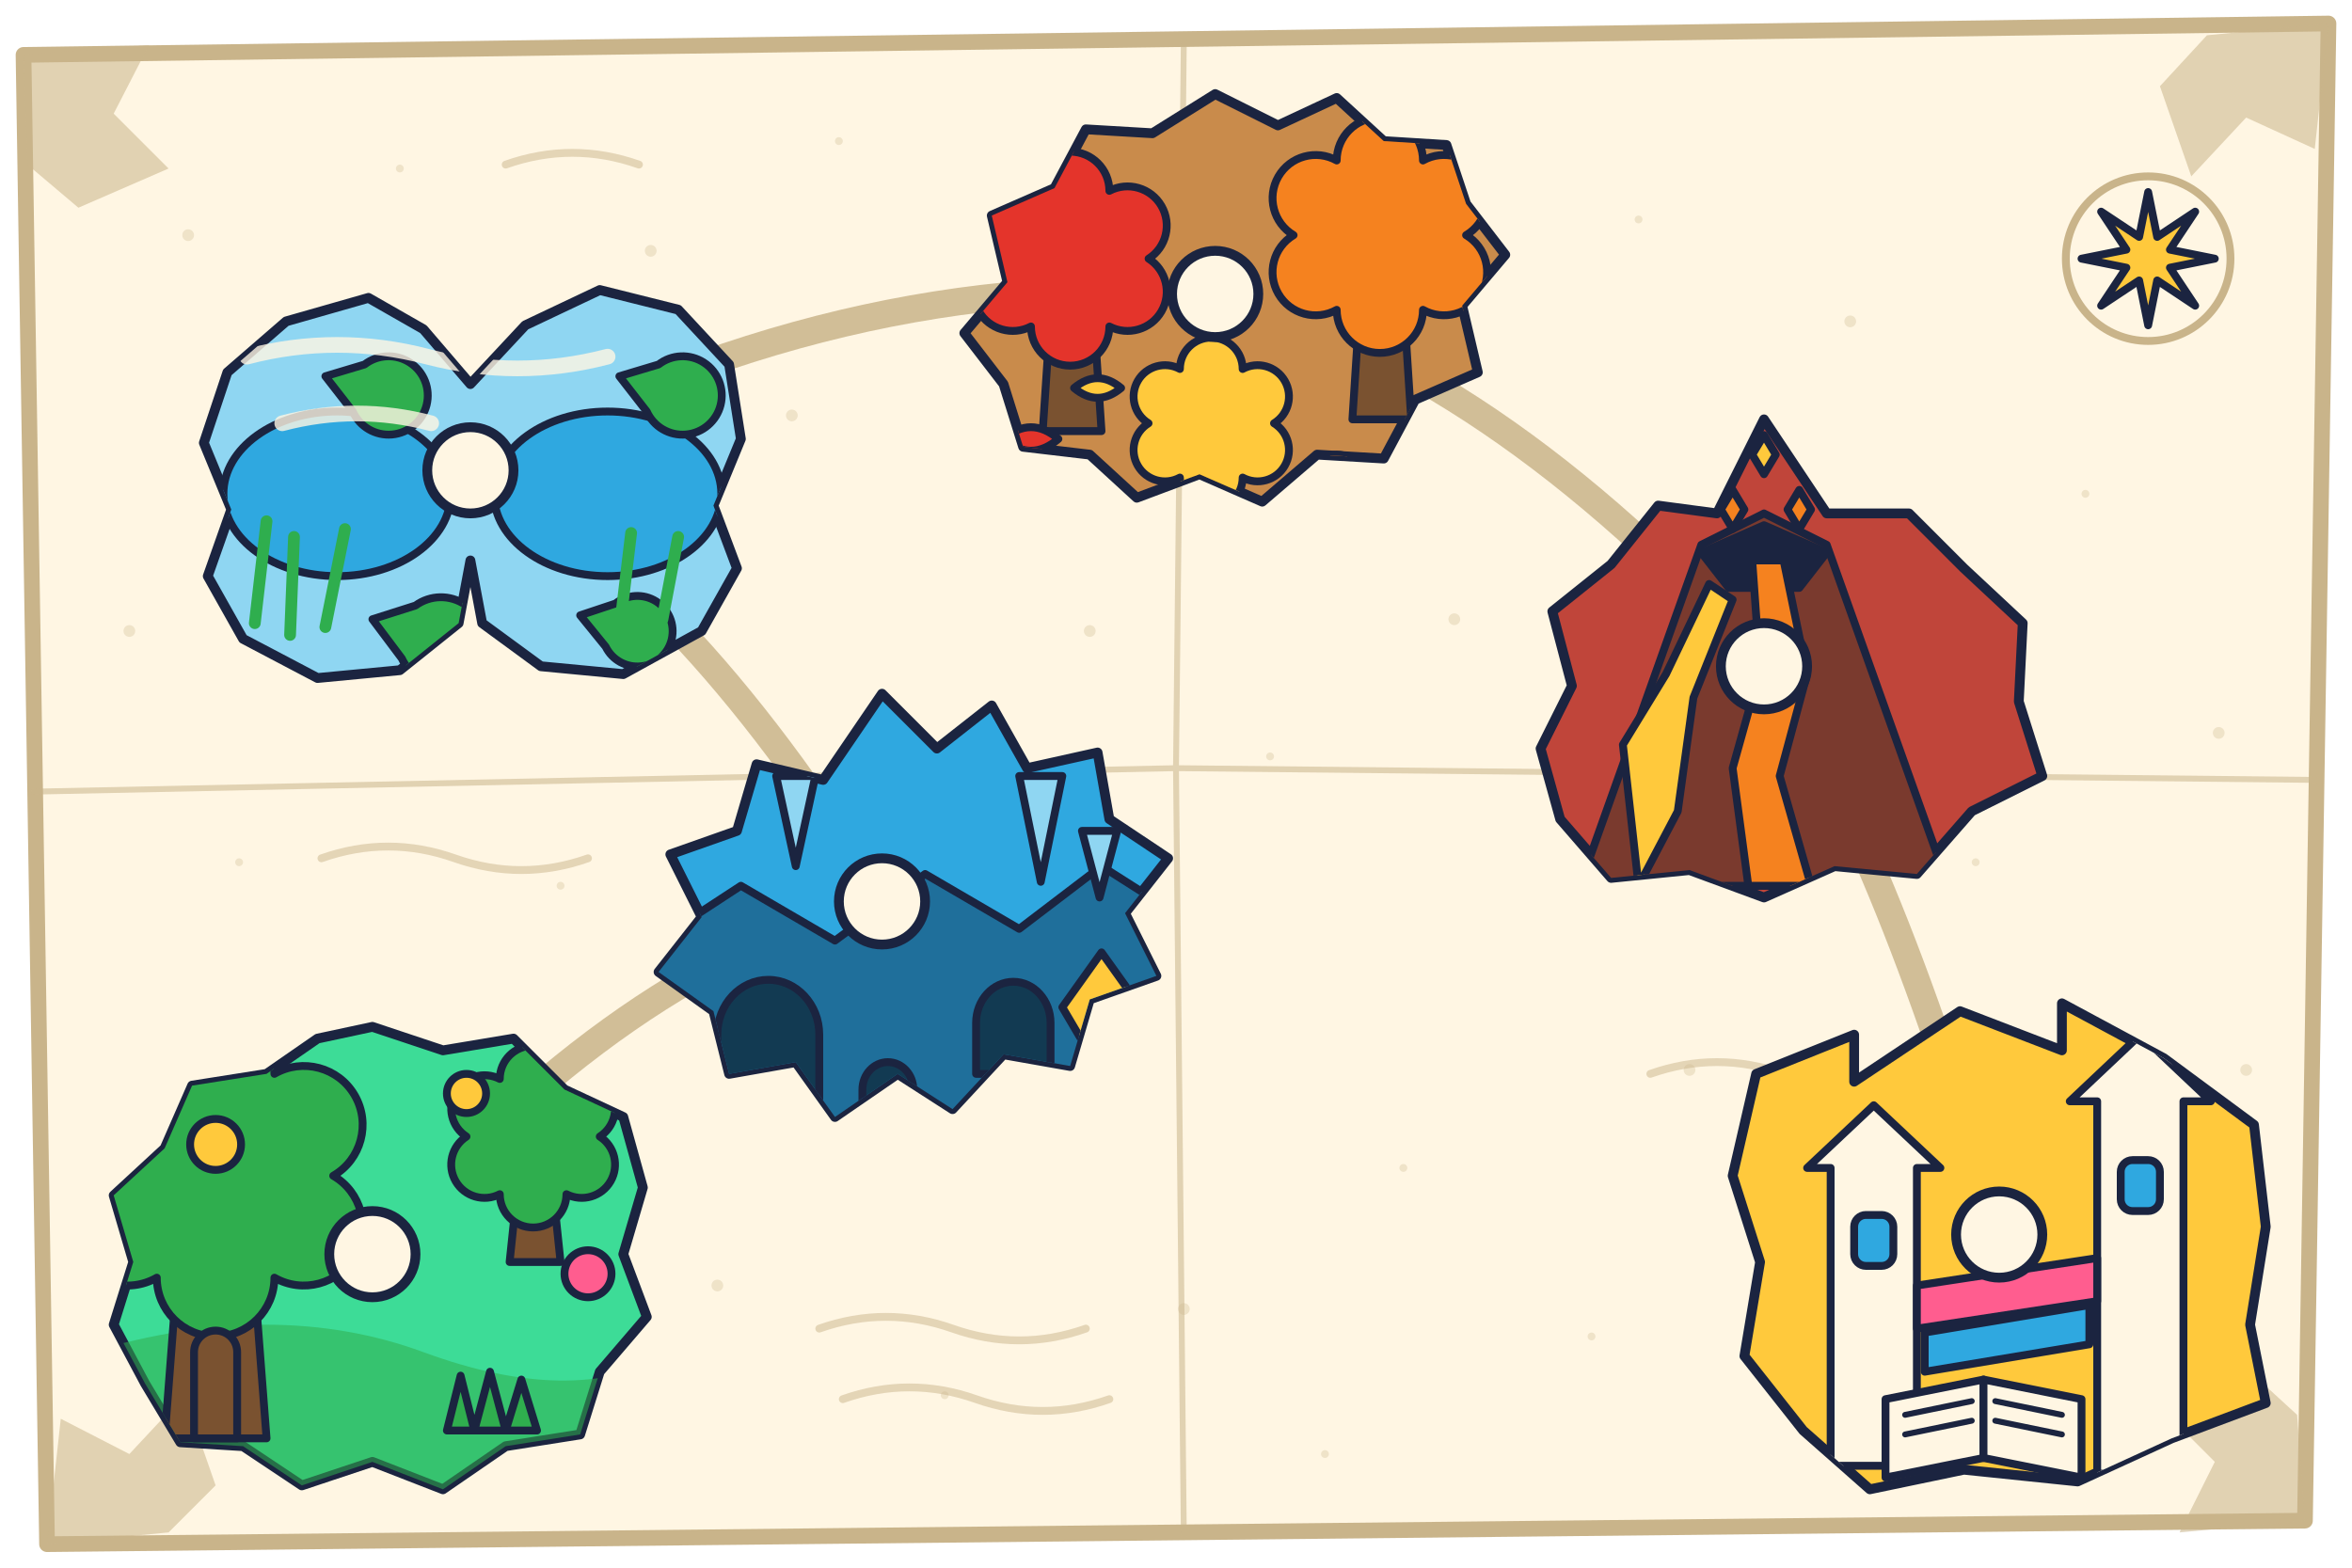
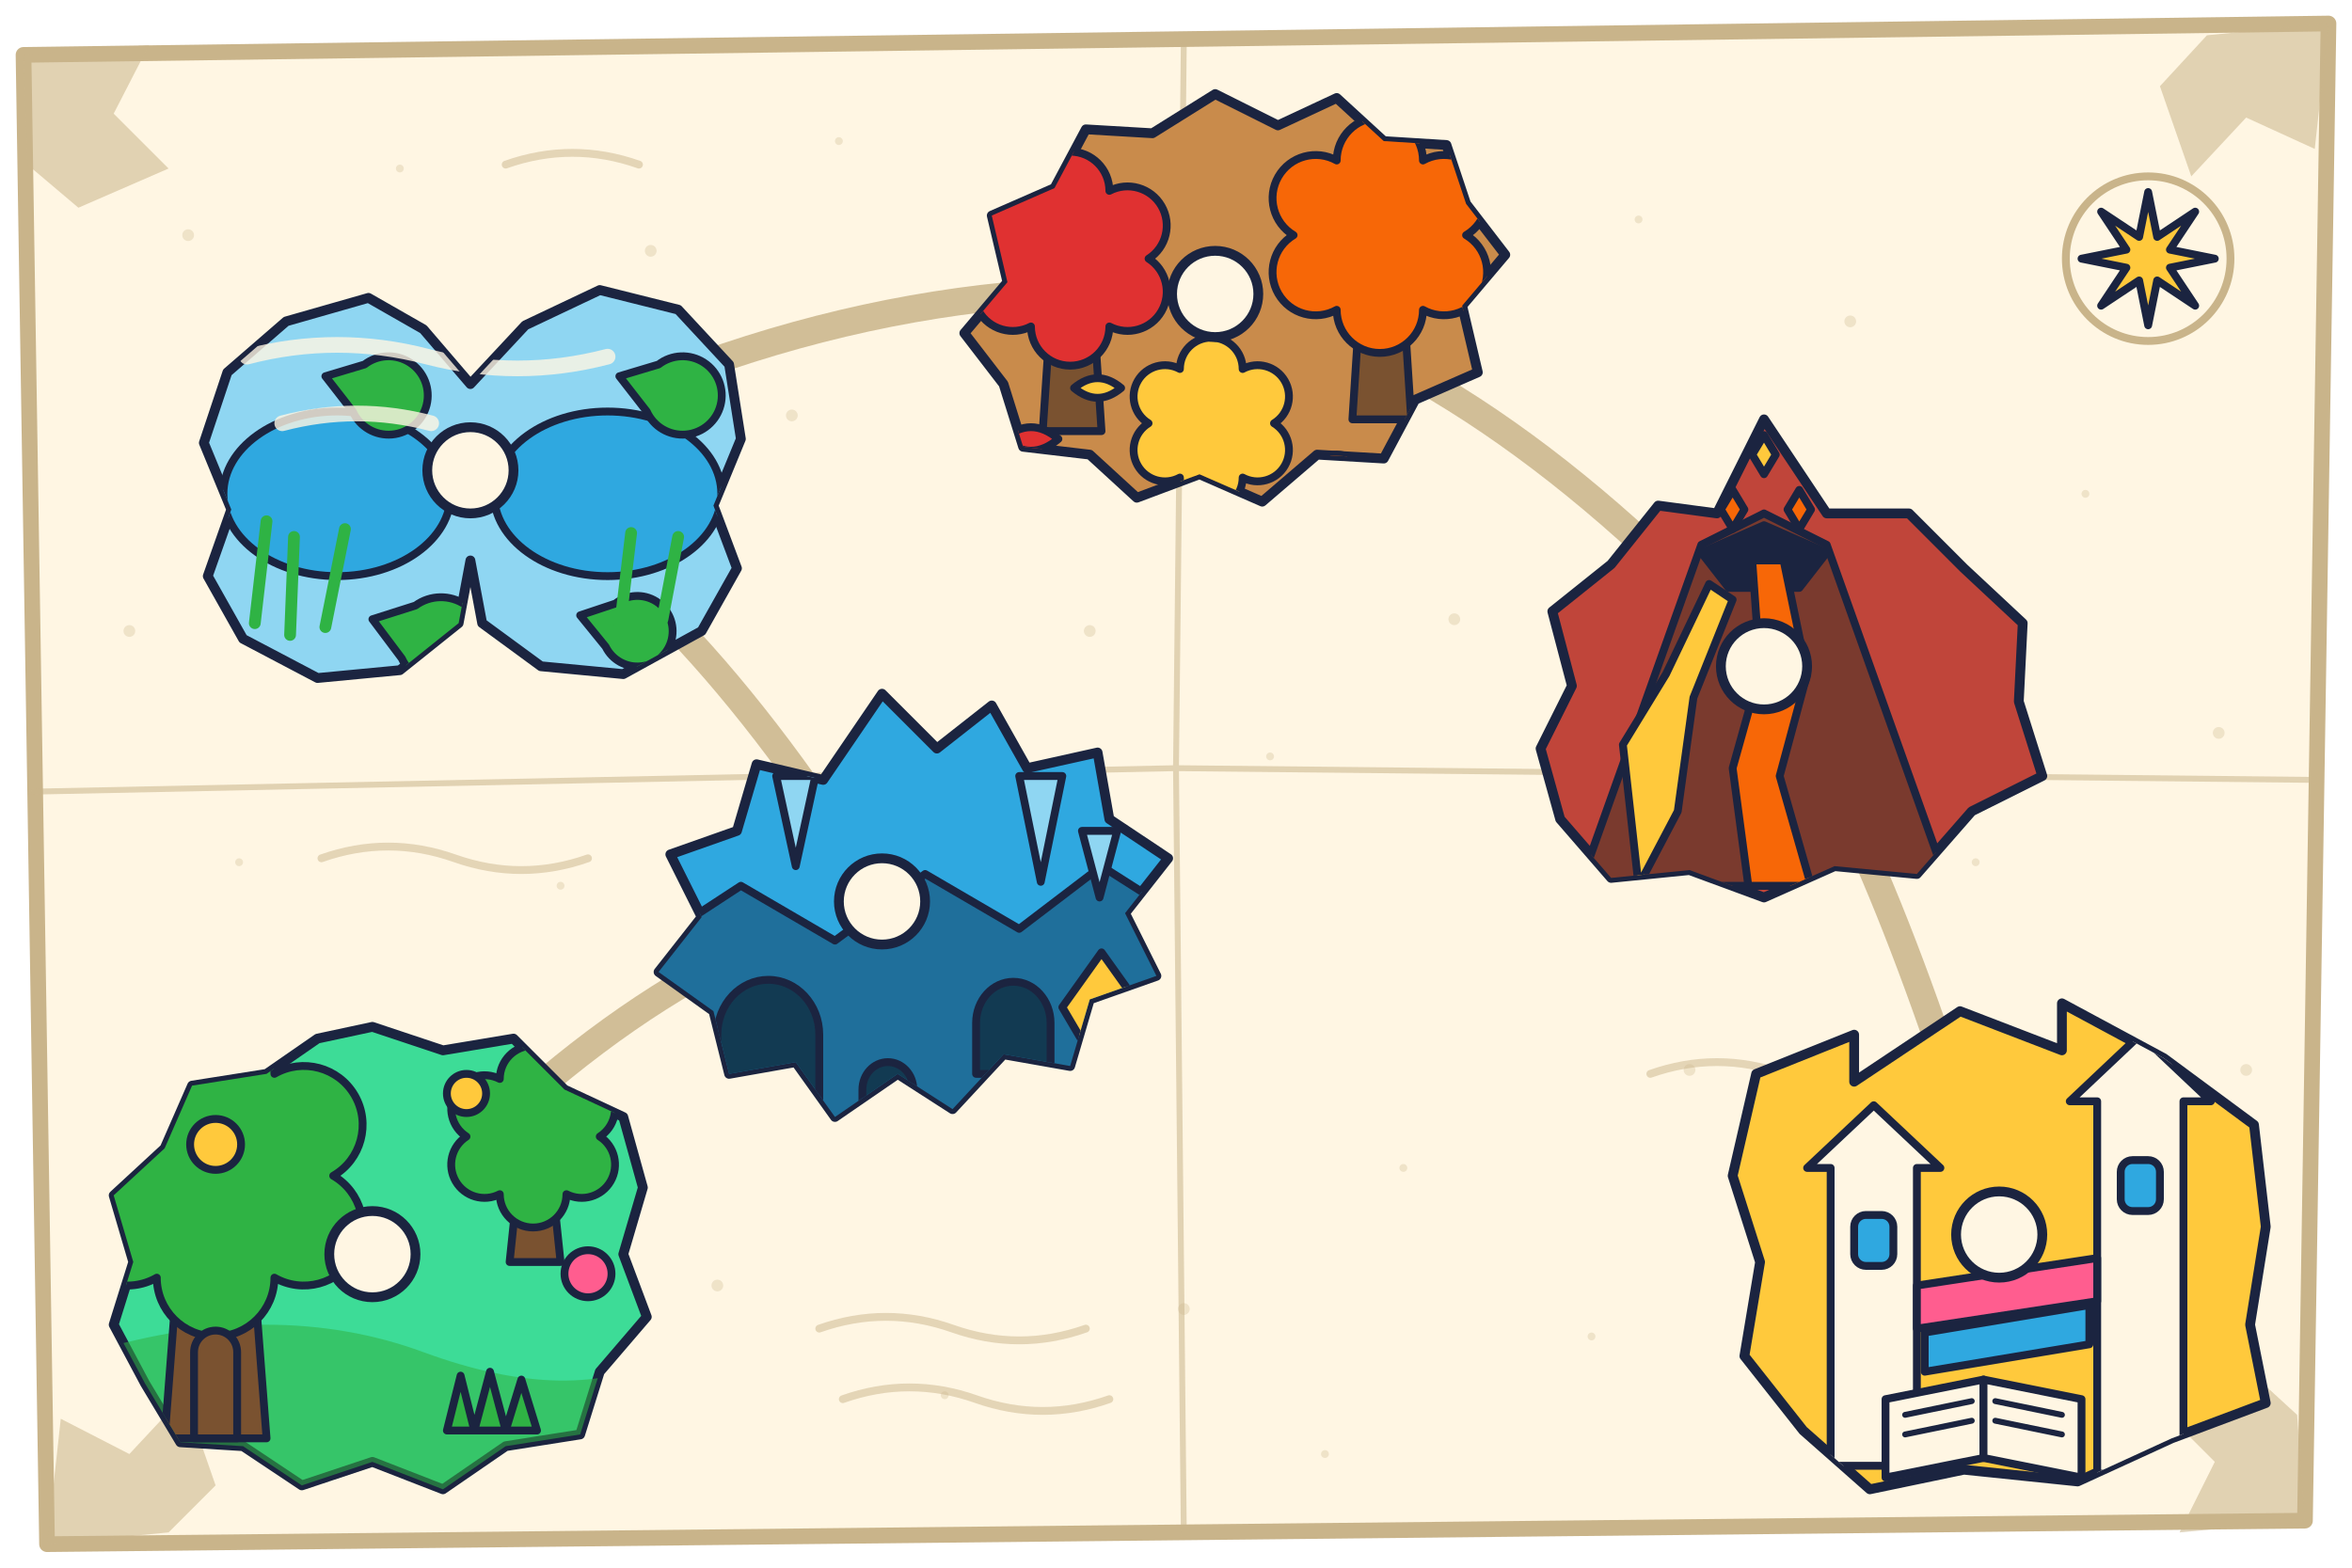
<svg xmlns="http://www.w3.org/2000/svg" viewBox="0 0 1200 800" width="1200" height="800" role="img" aria-label="La carte du monde">
  <defs>
    <clipPath id="clip-clairiere">
      <use href="#clairiere" />
    </clipPath>
    <clipPath id="clip-galeries">
      <use href="#galeries" />
    </clipPath>
    <clipPath id="clip-marais-jumeau">
      <use href="#marais-jumeau" />
    </clipPath>
    <clipPath id="clip-foret-muette">
      <use href="#foret-muette" />
    </clipPath>
    <clipPath id="clip-volcan">
      <use href="#volcan" />
    </clipPath>
    <clipPath id="clip-cite-des-histoires">
      <use href="#cite-des-histoires" />
    </clipPath>
  </defs>
  <g id="calque-parchemin">
    <path id="parchemin" d="M12,28 L1188,12 L1176,776 L24,788 Z" fill="#FFF6E3" stroke="#C9B48A" stroke-width="8" stroke-linejoin="round" />
    <g id="calque-grain" fill="#C9B48A" opacity="0.30">
      <circle id="grain-01" cx="96" cy="120" r="3" />
      <circle id="grain-02" cx="204" cy="86" r="2" />
      <circle id="grain-03" cx="332" cy="128" r="3" />
      <circle id="grain-04" cx="428" cy="72" r="2" />
      <circle id="grain-05" cx="556" cy="322" r="3" />
      <circle id="grain-06" cx="648" cy="386" r="2" />
      <circle id="grain-07" cx="742" cy="316" r="3" />
      <circle id="grain-08" cx="836" cy="112" r="2" />
      <circle id="grain-09" cx="944" cy="164" r="3" />
      <circle id="grain-10" cx="1064" cy="252" r="2" />
      <circle id="grain-11" cx="1132" cy="374" r="3" />
      <circle id="grain-12" cx="1008" cy="440" r="2" />
      <circle id="grain-13" cx="862" cy="546" r="3" />
      <circle id="grain-14" cx="716" cy="596" r="2" />
      <circle id="grain-15" cx="604" cy="668" r="3" />
      <circle id="grain-16" cx="482" cy="712" r="2" />
      <circle id="grain-17" cx="366" cy="656" r="3" />
      <circle id="grain-18" cx="122" cy="440" r="2" />
      <circle id="grain-19" cx="66" cy="322" r="3" />
      <circle id="grain-20" cx="286" cy="452" r="2" />
      <circle id="grain-21" cx="404" cy="212" r="3" />
      <circle id="grain-22" cx="812" cy="682" r="2" />
      <circle id="grain-23" cx="1146" cy="546" r="3" />
      <circle id="grain-24" cx="676" cy="742" r="2" />
    </g>
    <g id="calque-plis" fill="none" stroke="#C9B48A" stroke-width="3" opacity="0.55">
      <path id="pli-vertical" d="M604,20 L600,392 L604,784" />
      <path id="pli-horizontal" d="M16,404 L600,392 L1182,398" />
    </g>
    <g id="calque-brulures" fill="#C9B48A" opacity="0.55">
      <path id="brulure-coin-1" d="M12,28 L76,23 L58,58 L86,86 L40,106 L14,84 Z" />
      <path id="brulure-coin-2" d="M1188,12 L1181,76 L1146,60 L1118,90 L1102,44 L1126,18 Z" />
      <path id="brulure-coin-3" d="M1176,776 L1112,782 L1130,746 L1102,718 L1148,700 L1172,722 Z" />
      <path id="brulure-coin-4" d="M24,788 L31,724 L66,742 L94,712 L110,758 L86,782 Z" />
    </g>
    <g id="calque-rose-des-vents">
      <circle id="rose-des-vents-cercle" cx="1096" cy="132" r="42" fill="#FFF6E3" stroke="#C9B48A" stroke-width="4" />
      <path id="rose-des-vents-etoile" d="M1130,132 L1107.1,136.6 L1120,156 L1100.6,143.1 L1096,166 L1091.4,143.1 L1072,156 L1084.9,136.6 L1062,132 L1084.9,127.4 L1072,108 L1091.4,120.9 L1096,98 L1100.6,120.9 L1120,108 L1107.1,127.4 Z" fill="#FFC93C" stroke="#1B2440" stroke-width="4" stroke-linejoin="round" />
    </g>
    <g id="calque-hachures" fill="none" stroke="#C9B48A" stroke-width="4" stroke-linecap="round" opacity="0.5">
      <path id="hachure-1" d="M418,678 Q452,666 486,678 Q520,690 554,678" />
      <path id="hachure-2" d="M430,714 Q464,702 498,714 Q532,726 566,714" />
      <path id="hachure-3" d="M164,438 Q198,426 232,438 Q266,450 300,438" />
      <path id="hachure-4" d="M842,548 Q876,536 910,548" />
      <path id="hachure-5" d="M258,84 Q292,72 326,84" />
    </g>
  </g>
  <g id="calque-chemin" fill="none" stroke="#C9B48A" stroke-width="14" stroke-linecap="round" opacity="0.85">
    <path id="chemin-clairiere-galeries" d="M190,640 Q320,490 450,460" />
    <path id="chemin-galeries-marais-jumeau" d="M450,460 Q345,290 240,240" />
    <path id="chemin-marais-jumeau-foret-muette" d="M240,240 Q430,135 620,150" />
    <path id="chemin-foret-muette-volcan" d="M620,150 Q760,185 900,340" />
    <path id="chemin-volcan-cite-des-histoires" d="M900,340 Q960,425 1020,630" />
  </g>
  <g id="calque-regions" stroke="#1B2440" stroke-width="5" stroke-linejoin="round">
    <path id="clairiere" data-region-svg="clairiere" d="M190,524 L226,536 L262,530 L288,556 L318,570 L328,606 L318,640 L330,672 L306,700 L296,732 L258,738 L226,760 L190,746 L154,758 L124,738 L92,736 L74,706 L58,676 L68,644 L58,610 L84,586 L98,554 L136,548 L162,530 Z" fill="#3DDC97" />
    <path id="galeries" data-region-svg="galeries" d="M450,354 L478,382 L506,360 L524,392 L560,384 L566,418 L596,438 L574,466 L590,498 L556,510 L546,544 L512,538 L486,566 L458,548 L426,570 L406,542 L372,548 L364,516 L336,496 L358,468 L342,436 L376,424 L386,390 L420,398 Z" fill="#2FA8E0" />
    <path id="marais-jumeau" data-region-svg="marais-jumeau" d="M240,196 L268,166 L306,148 L346,158 L372,186 L378,224 L364,258 L376,290 L358,322 L318,344 L276,340 L246,318 L240,286 L234,318 L204,342 L162,346 L124,326 L106,294 L118,260 L104,226 L116,190 L146,164 L188,152 L216,168 Z" fill="#8FD6F2" />
    <path id="foret-muette" data-region-svg="foret-muette" d="M620,48 L652,64 L682,50 L706,72 L738,74 L748,104 L768,130 L746,156 L754,190 L722,204 L706,234 L672,232 L644,256 L612,242 L580,254 L556,232 L522,228 L512,196 L492,170 L514,144 L506,110 L538,96 L554,66 L588,68 Z" fill="#C98B4B" />
    <path id="volcan" data-region-svg="volcan" d="M900,214 L932,262 L974,262 L1002,290 L1032,318 L1030,358 L1042,396 L1006,414 L978,446 L936,442 L900,458 L862,444 L822,448 L796,418 L786,382 L802,350 L792,312 L822,288 L846,258 L876,262 Z" fill="#C0453A" />
    <path id="cite-des-histoires" data-region-svg="cite-des-histoires" d="M896,548 L946,528 L946,552 L1000,516 L1052,536 L1052,512 L1104,540 L1150,574 L1156,626 L1148,676 L1156,716 L1108,734 L1060,756 L1002,750 L954,760 L920,730 L890,692 L898,644 L884,600 Z" fill="#FFC93C" />
  </g>
  <g id="calque-signes" stroke="#1B2440" stroke-width="4" stroke-linejoin="round">
    <g clip-path="url(#clip-clairiere)">
-       <path id="signe-clairiere-prairie" d="M46,690 Q140,662 216,690 Q292,718 340,692 L340,776 L46,776 Z" fill="#2FAE4E" opacity="0.55" stroke="none" />
+       <path id="signe-clairiere-prairie" d="M46,690 Q140,662 216,690 Q292,718 340,692 L340,776 L46,776 Z" fill="#2FB344" opacity="0.55" stroke="none" />
      <path id="signe-clairiere-lisiere-tronc" d="M264,606 L282,606 L286,644 L260,644 Z" fill="#7A5230" />
-       <path id="signe-clairiere-lisiere-houppier" d="M306,580 A17,17 0 0 1 289,609.4 A17,17 0 0 1 255,609.4 A17,17 0 0 1 238,580 A17,17 0 0 1 255,550.6 A17,17 0 0 1 289,550.6 A17,17 0 0 1 306,580 Z" fill="#2FAE4E" />
+       <path id="signe-clairiere-lisiere-houppier" d="M306,580 A17,17 0 0 1 289,609.4 A17,17 0 0 1 255,609.4 A17,17 0 0 1 238,580 A17,17 0 0 1 255,550.6 A17,17 0 0 1 289,550.6 A17,17 0 0 1 306,580 Z" fill="#2FB344" />
      <path id="signe-clairiere-arbre-maison-tronc" d="M92,630 L128,630 L136,734 L84,734 Z" fill="#7A5230" />
-       <path id="signe-clairiere-arbre-maison-houppier" d="M170,600 A30,30 0 0 1 140,652 A30,30 0 0 1 80,652 A30,30 0 0 1 50,600 A30,30 0 0 1 80,548 A30,30 0 0 1 140,548 A30,30 0 0 1 170,600 Z" fill="#2FAE4E" />
+       <path id="signe-clairiere-arbre-maison-houppier" d="M170,600 A30,30 0 0 1 140,652 A30,30 0 0 1 80,652 A30,30 0 0 1 50,600 A30,30 0 0 1 80,548 A30,30 0 0 1 140,548 A30,30 0 0 1 170,600 Z" fill="#2FB344" />
      <path id="signe-clairiere-arbre-maison-porte" d="M99,734 L99,690 A11,11 0 0 1 121,690 L121,734 Z" fill="#7A5230" stroke="#1B2440" />
      <circle id="signe-clairiere-arbre-maison-fenetre" cx="110" cy="584" r="13" fill="#FFC93C" stroke="#1B2440" stroke-width="4" />
-       <path id="signe-clairiere-herbe" d="M228,730 L235,702 L242,730 L250,700 L258,730 L266,704 L274,730 Z" fill="#2FAE4E" />
+       <path id="signe-clairiere-herbe" d="M228,730 L235,702 L242,730 L250,700 L258,730 L266,704 L274,730 Z" fill="#2FB344" />
      <circle id="signe-clairiere-fleur-1" cx="300" cy="650" r="12" fill="#FF5D8F" stroke="#1B2440" stroke-width="4" />
      <circle id="signe-clairiere-fleur-2" cx="238" cy="558" r="10" fill="#FFC93C" stroke="#1B2440" stroke-width="4" />
    </g>
    <g clip-path="url(#clip-galeries)">
      <path id="signe-galeries-paroi" d="M326,486 L378,452 L426,480 L472,446 L520,474 L562,442 L606,470 L606,596 L326,596 Z" fill="#1F6F9B" />
      <path id="signe-galeries-entree-1" d="M366,566 L366,528 A26,28 0 0 1 418,528 L418,566 Z" fill="#123A52" />
      <path id="signe-galeries-entree-2" d="M498,548 L498,522 A19,21 0 0 1 536,522 L536,548 Z" fill="#123A52" />
      <path id="signe-galeries-entree-3" d="M440,574 L440,556 A13,14 0 0 1 466,556 L466,574 Z" fill="#123A52" />
      <path id="signe-galeries-stalactite-1" d="M396,396 L416,396 L406,442 Z" fill="#8FD6F2" />
      <path id="signe-galeries-stalactite-2" d="M520,396 L542,396 L531,450 Z" fill="#8FD6F2" />
      <path id="signe-galeries-stalactite-3" d="M552,424 L570,424 L561,458 Z" fill="#8FD6F2" />
      <path id="signe-galeries-cristal" d="M562,486 L582,514 L562,548 L542,514 Z" fill="#FFC93C" />
    </g>
    <g clip-path="url(#clip-marais-jumeau)">
      <ellipse id="signe-marais-jumeau-mare-gauche" cx="172" cy="252" rx="58" ry="42" fill="#2FA8E0" />
      <ellipse id="signe-marais-jumeau-mare-droite" cx="310" cy="252" rx="58" ry="42" fill="#2FA8E0" />
-       <path id="signe-marais-jumeau-nenuphar-1" d="M166,192 L186,186 A20,20 0 1 1 180,210 Z" fill="#2FAE4E" />
-       <path id="signe-marais-jumeau-nenuphar-2" d="M316,192 L336,186 A20,20 0 1 1 330,210 Z" fill="#2FAE4E" />
-       <path id="signe-marais-jumeau-nenuphar-3" d="M190,316 L212,309 A22,22 0 1 1 205,336 Z" fill="#2FAE4E" />
-       <path id="signe-marais-jumeau-nenuphar-4" d="M296,314 L314,308 A18,18 0 1 1 309,330 Z" fill="#2FAE4E" />
-       <path id="signe-marais-jumeau-roseaux" d="M130,318 L136,266 M148,324 L150,274 M166,320 L176,270 M316,322 L322,272 M338,316 L346,274" fill="none" stroke="#2FAE4E" stroke-width="6" stroke-linecap="round" />
+       <path id="signe-marais-jumeau-nenuphar-1" d="M166,192 L186,186 A20,20 0 1 1 180,210 Z" fill="#2FB344" />
+       <path id="signe-marais-jumeau-nenuphar-2" d="M316,192 L336,186 A20,20 0 1 1 330,210 Z" fill="#2FB344" />
+       <path id="signe-marais-jumeau-nenuphar-3" d="M190,316 L212,309 A22,22 0 1 1 205,336 Z" fill="#2FB344" />
+       <path id="signe-marais-jumeau-nenuphar-4" d="M296,314 L314,308 A18,18 0 1 1 309,330 Z" fill="#2FB344" />
+       <path id="signe-marais-jumeau-roseaux" d="M130,318 L136,266 M148,324 L150,274 M166,320 L176,270 M316,322 L322,272 M338,316 L346,274" fill="none" stroke="#2FB344" stroke-width="6" stroke-linecap="round" />
      <path id="signe-marais-jumeau-brume" d="M126,182 Q172,170 218,182 Q264,194 310,182 M144,216 Q182,206 220,216" fill="none" stroke="#FFF6E3" stroke-width="8" stroke-linecap="round" opacity="0.8" />
    </g>
    <g clip-path="url(#clip-foret-muette)">
      <path id="signe-foret-muette-arbre-1-tronc" d="M536,160 L558,160 L562,220 L532,220 Z" fill="#7A5230" />
-       <path id="signe-foret-muette-arbre-1-houppier" d="M586,132 A20,20 0 0 1 566,166.6 A20,20 0 0 1 526,166.6 A20,20 0 0 1 506,132 A20,20 0 0 1 526,97.4 A20,20 0 0 1 566,97.4 A20,20 0 0 1 586,132 Z" fill="#E4342B" />
+       <path id="signe-foret-muette-arbre-1-houppier" d="M586,132 A20,20 0 0 1 566,166.6 A20,20 0 0 1 526,166.6 A20,20 0 0 1 506,132 A20,20 0 0 1 526,97.4 A20,20 0 0 1 566,97.4 A20,20 0 0 1 586,132 Z" fill="#E03131" />
      <path id="signe-foret-muette-arbre-2-tronc" d="M694,152 L716,152 L720,214 L690,214 Z" fill="#7A5230" />
-       <path id="signe-foret-muette-arbre-2-houppier" d="M748,120 A22,22 0 0 1 726,158.1 A22,22 0 0 1 682,158.1 A22,22 0 0 1 660,120 A22,22 0 0 1 682,81.9 A22,22 0 0 1 726,81.9 A22,22 0 0 1 748,120 Z" fill="#F5821F" />
+       <path id="signe-foret-muette-arbre-2-houppier" d="M748,120 A22,22 0 0 1 726,158.1 A22,22 0 0 1 682,158.1 A22,22 0 0 1 660,120 A22,22 0 0 1 682,81.9 A22,22 0 0 1 726,81.9 A22,22 0 0 1 748,120 Z" fill="#F76707" />
      <path id="signe-foret-muette-arbre-3-tronc" d="M608,238 L628,238 L630,262 L606,262 Z" fill="#7A5230" />
      <path id="signe-foret-muette-arbre-3-houppier" d="M650,216 A16,16 0 0 1 634,243.7 A16,16 0 0 1 602,243.7 A16,16 0 0 1 586,216 A16,16 0 0 1 602,188.3 A16,16 0 0 1 634,188.3 A16,16 0 0 1 650,216 Z" fill="#FFC93C" />
-       <path id="signe-foret-muette-feuille-1" d="M512,224 Q526,212 540,224 Q526,236 512,224 Z" fill="#E4342B" />
-       <path id="signe-foret-muette-feuille-2" d="M668,238 Q682,226 696,238 Q682,250 668,238 Z" fill="#F5821F" />
+       <path id="signe-foret-muette-feuille-1" d="M512,224 Q526,212 540,224 Q526,236 512,224 Z" fill="#E03131" />
+       <path id="signe-foret-muette-feuille-2" d="M668,238 Q682,226 696,238 Q682,250 668,238 Z" fill="#F76707" />
      <path id="signe-foret-muette-feuille-3" d="M548,198 Q560,188 572,198 Q560,208 548,198 Z" fill="#FFC93C" />
    </g>
    <g clip-path="url(#clip-volcan)">
      <path id="signe-volcan-cone" d="M806,452 L868,278 L900,262 L932,278 L994,452 Z" fill="#7A3A2E" />
      <path id="signe-volcan-cratere" d="M868,282 L900,268 L932,282 L918,300 L882,300 Z" fill="#1B2440" />
-       <path id="signe-volcan-coulee-1" d="M894,286 L910,286 L922,344 L908,396 L924,452 L892,452 L884,392 L898,342 Z" fill="#F5821F" />
+       <path id="signe-volcan-coulee-1" d="M894,286 L910,286 L922,344 L908,396 L924,452 L892,452 L884,392 L898,342 Z" fill="#F76707" />
      <path id="signe-volcan-coulee-2" d="M872,298 L884,306 L864,356 L856,414 L836,452 L828,380 L850,344 Z" fill="#FFC93C" />
      <path id="signe-volcan-braise-1" d="M900,222 L906,232 L900,242 L894,232 Z" fill="#FFC93C" />
-       <path id="signe-volcan-braise-2" d="M884,250 L890,260 L884,270 L878,260 Z" fill="#F5821F" />
-       <path id="signe-volcan-braise-3" d="M918,250 L924,260 L918,270 L912,260 Z" fill="#F5821F" />
+       <path id="signe-volcan-braise-2" d="M884,250 L890,260 L884,270 L878,260 Z" fill="#F76707" />
+       <path id="signe-volcan-braise-3" d="M918,250 L924,260 L918,270 L912,260 Z" fill="#F76707" />
    </g>
    <g clip-path="url(#clip-cite-des-histoires)">
      <path id="signe-cite-des-histoires-tour-1" d="M934,748 L934,596 L922,596 L956,564 L990,596 L978,596 L978,748 Z" fill="#FFF6E3" />
      <path id="signe-cite-des-histoires-tour-2" d="M1070,752 L1070,562 L1056,562 L1092,528 L1128,562 L1114,562 L1114,752 Z" fill="#FFF6E3" />
      <rect id="signe-cite-des-histoires-fenetre-1" x="946" y="620" width="20" height="26" rx="6" fill="#2FA8E0" stroke="#1B2440" stroke-width="4" />
      <rect id="signe-cite-des-histoires-fenetre-2" x="1082" y="592" width="20" height="26" rx="6" fill="#2FA8E0" stroke="#1B2440" stroke-width="4" />
      <path id="signe-cite-des-histoires-pont-livre-1" d="M978,656 L1070,642 L1070,664 L978,678 Z" fill="#FF5D8F" />
      <path id="signe-cite-des-histoires-pont-livre-2" d="M982,680 L1066,666 L1066,686 L982,700 Z" fill="#2FA8E0" />
      <path id="signe-cite-des-histoires-livre-gauche" d="M962,714 L1012,704 L1012,744 L962,754 Z" fill="#FFF6E3" />
      <path id="signe-cite-des-histoires-livre-droit" d="M1012,704 L1062,714 L1062,754 L1012,744 Z" fill="#FFF6E3" />
      <path id="signe-cite-des-histoires-pages" d="M972,722 L1006,715 M972,732 L1006,725 M1018,715 L1052,722 M1018,725 L1052,732" fill="none" stroke="#1B2440" stroke-width="3" stroke-linecap="round" />
    </g>
  </g>
  <g id="calque-marqueurs" stroke="#1B2440" stroke-width="5">
    <circle id="marqueur-clairiere" cx="190" cy="640" r="22" fill="#FFF6E3" />
    <circle id="marqueur-galeries" cx="450" cy="460" r="22" fill="#FFF6E3" />
    <circle id="marqueur-marais-jumeau" cx="240" cy="240" r="22" fill="#FFF6E3" />
    <circle id="marqueur-foret-muette" cx="620" cy="150" r="22" fill="#FFF6E3" />
    <circle id="marqueur-volcan" cx="900" cy="340" r="22" fill="#FFF6E3" />
    <circle id="marqueur-cite-des-histoires" cx="1020" cy="630" r="22" fill="#FFF6E3" />
  </g>
</svg>
